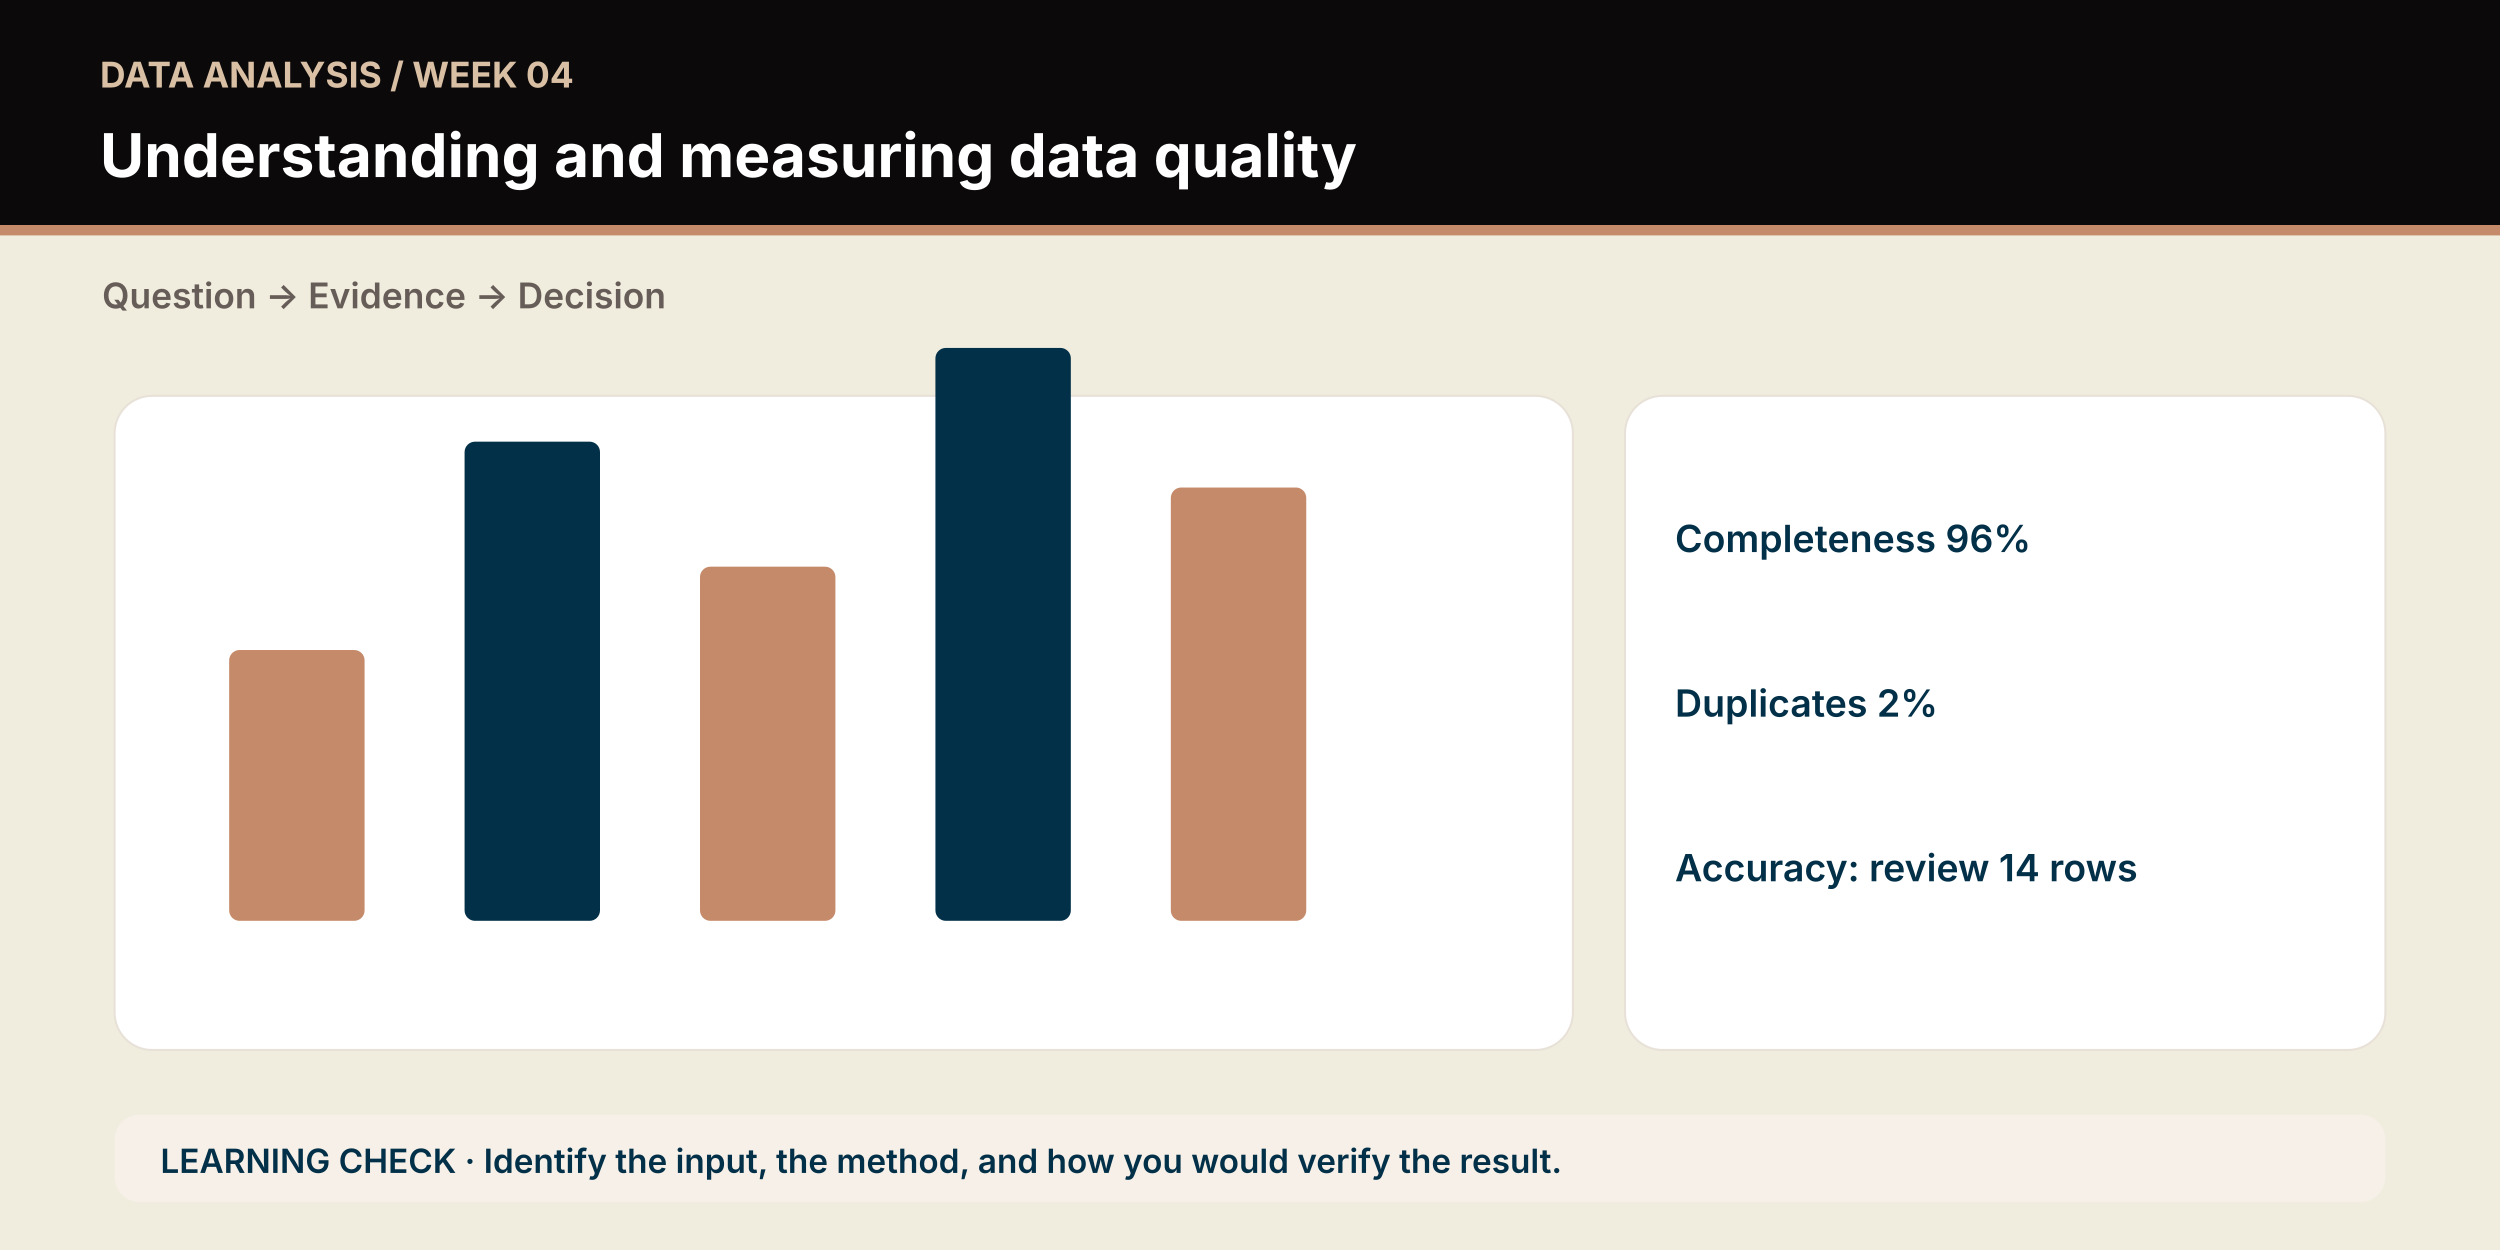
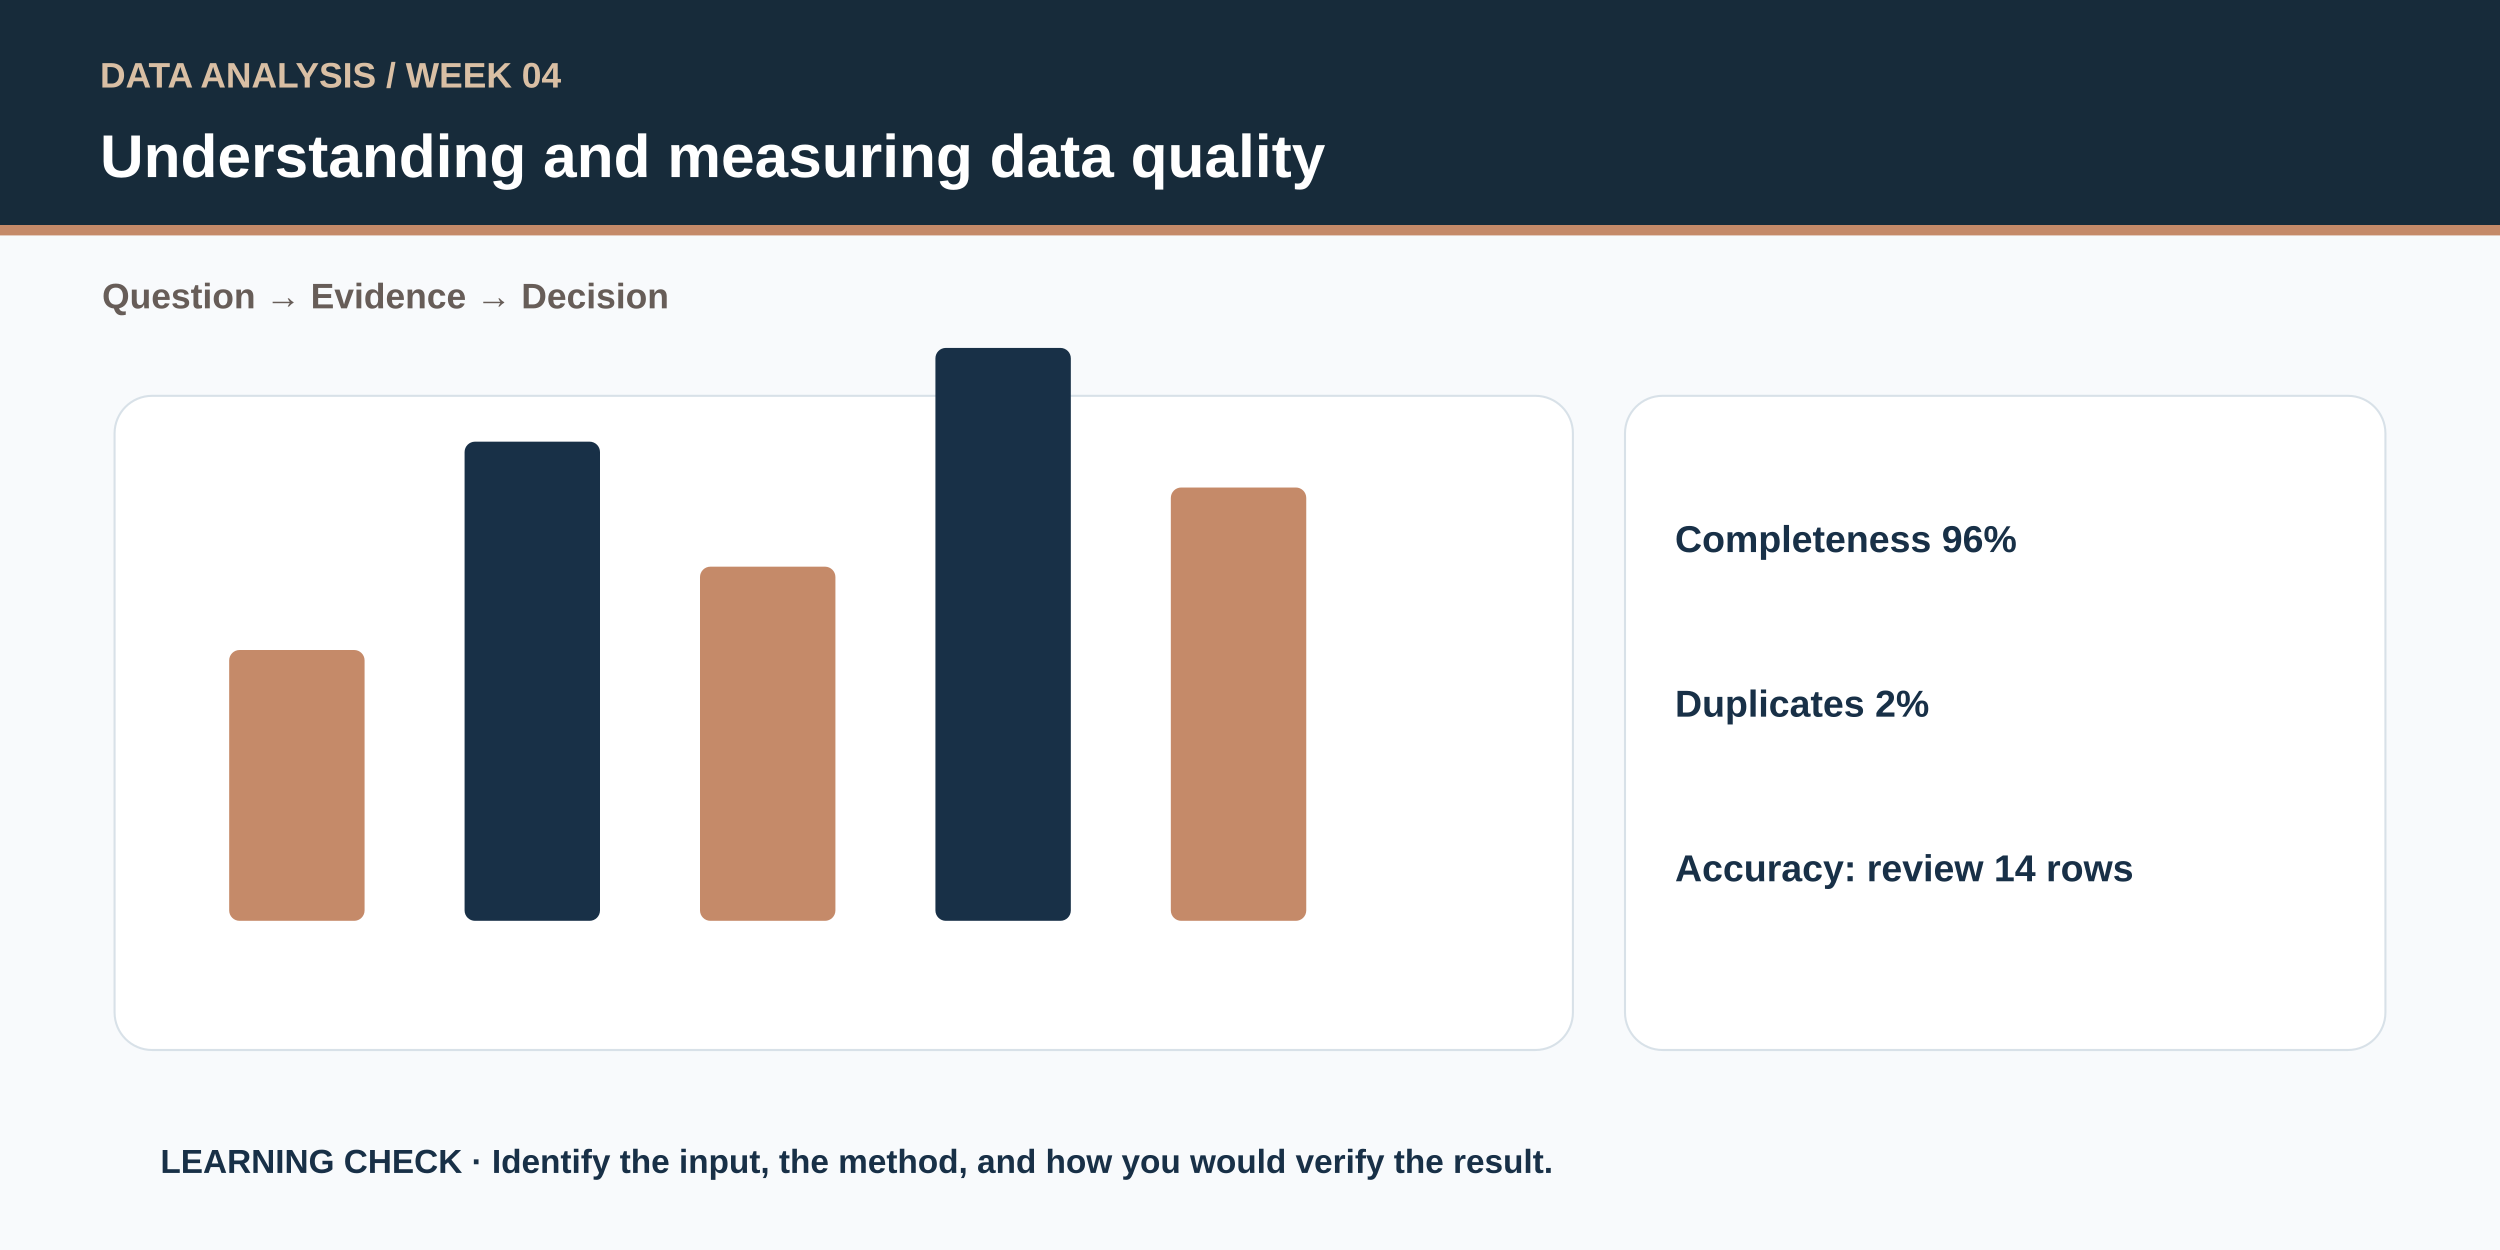
<svg xmlns="http://www.w3.org/2000/svg" width="1200" height="600" viewBox="0 0 1200 600" role="img" aria-label="DATA ANALYSIS week 4: Understanding and measuring data quality concept diagram">
-   <rect x="0" y="0" width="1200" height="600" rx="0" fill="#F0EDDE" stroke="none" />
-   <rect x="0" y="0" width="1200" height="112" rx="0" fill="#0B0909" stroke="none" />
+   <rect x="0" y="0" width="1200" height="600" rx="0" fill="#F8FAFC" stroke="none" />
+   <rect x="0" y="0" width="1200" height="112" rx="0" fill="#172B3A" stroke="none" />
  <rect x="0" y="108" width="1200" height="5" rx="0" fill="#C58A69" stroke="none" />
-   <text x="48" y="42" fill="#D9BFA4" font-size="17" font-family="Inter,Arial,sans-serif" font-weight="700">DATA ANALYSIS  /  WEEK 04</text>
-   <text x="48" y="85" fill="#FFFFFF" font-size="29" font-family="Inter,Arial,sans-serif" font-weight="700">Understanding and measuring data quality</text>
-   <text x="49" y="148" fill="#675D58" font-size="17" font-family="Inter,Arial,sans-serif" font-weight="600">Question → Evidence → Decision</text>
-   <rect x="55" y="190" width="700" height="314" rx="18" fill="#FFFFFF" stroke="#E8E1D8" />
-   <rect x="780" y="190" width="365" height="314" rx="18" fill="#FFFFFF" stroke="#E8E1D8" />
+   <text x="48" y="42" fill="#D9BFA4" font-size="17" font-family="Segoe UI,Arial,sans-serif" font-weight="700">DATA ANALYSIS  /  WEEK 04</text>
+   <text x="48" y="85" fill="#FFFFFF" font-size="29" font-family="Segoe UI,Arial,sans-serif" font-weight="700">Understanding and measuring data quality</text>
+   <text x="49" y="148" fill="#675D58" font-size="17" font-family="Segoe UI,Arial,sans-serif" font-weight="600">Question → Evidence → Decision</text>
+   <rect x="55" y="190" width="700" height="314" rx="18" fill="#FFFFFF" stroke="#D8E1E8" />
+   <rect x="780" y="190" width="365" height="314" rx="18" fill="#FFFFFF" stroke="#D8E1E8" />
  <rect x="110" y="312" width="65" height="130" rx="5" fill="#C58A69" stroke="none" />
-   <rect x="223" y="212" width="65" height="230" rx="5" fill="#023048" stroke="none" />
+   <rect x="223" y="212" width="65" height="230" rx="5" fill="#183047" stroke="none" />
  <rect x="336" y="272" width="65" height="170" rx="5" fill="#C58A69" stroke="none" />
-   <rect x="449" y="167" width="65" height="275" rx="5" fill="#023048" stroke="none" />
+   <rect x="449" y="167" width="65" height="275" rx="5" fill="#183047" stroke="none" />
  <rect x="562" y="234" width="65" height="208" rx="5" fill="#C58A69" stroke="none" />
-   <text x="804" y="265" fill="#023048" font-size="18" font-family="Inter,Arial,sans-serif" font-weight="600">Completeness 96%</text>
-   <text x="804" y="344" fill="#023048" font-size="18" font-family="Inter,Arial,sans-serif" font-weight="600">Duplicates 2%</text>
-   <text x="804" y="423" fill="#023048" font-size="18" font-family="Inter,Arial,sans-serif" font-weight="600">Accuracy: review 14 rows</text>
-   <rect x="55" y="535" width="1090" height="42" rx="12" fill="#F6F0E8" stroke="none" />
-   <text x="77" y="563" fill="#023048" font-size="16" font-family="Inter,Arial,sans-serif" font-weight="600">LEARNING CHECK  ·  Identify the input, the method, and how you would verify the result.</text>
+   <text x="804" y="265" fill="#183047" font-size="18" font-family="Segoe UI,Arial,sans-serif" font-weight="600">Completeness 96%</text>
+   <text x="804" y="344" fill="#183047" font-size="18" font-family="Segoe UI,Arial,sans-serif" font-weight="600">Duplicates 2%</text>
+   <text x="804" y="423" fill="#183047" font-size="18" font-family="Segoe UI,Arial,sans-serif" font-weight="600">Accuracy: review 14 rows</text>
+   <rect x="55" y="535" width="1090" height="42" rx="12" fill="#F8FAFC" stroke="none" />
+   <text x="77" y="563" fill="#183047" font-size="16" font-family="Segoe UI,Arial,sans-serif" font-weight="600">LEARNING CHECK  ·  Identify the input, the method, and how you would verify the result.</text>
</svg>
